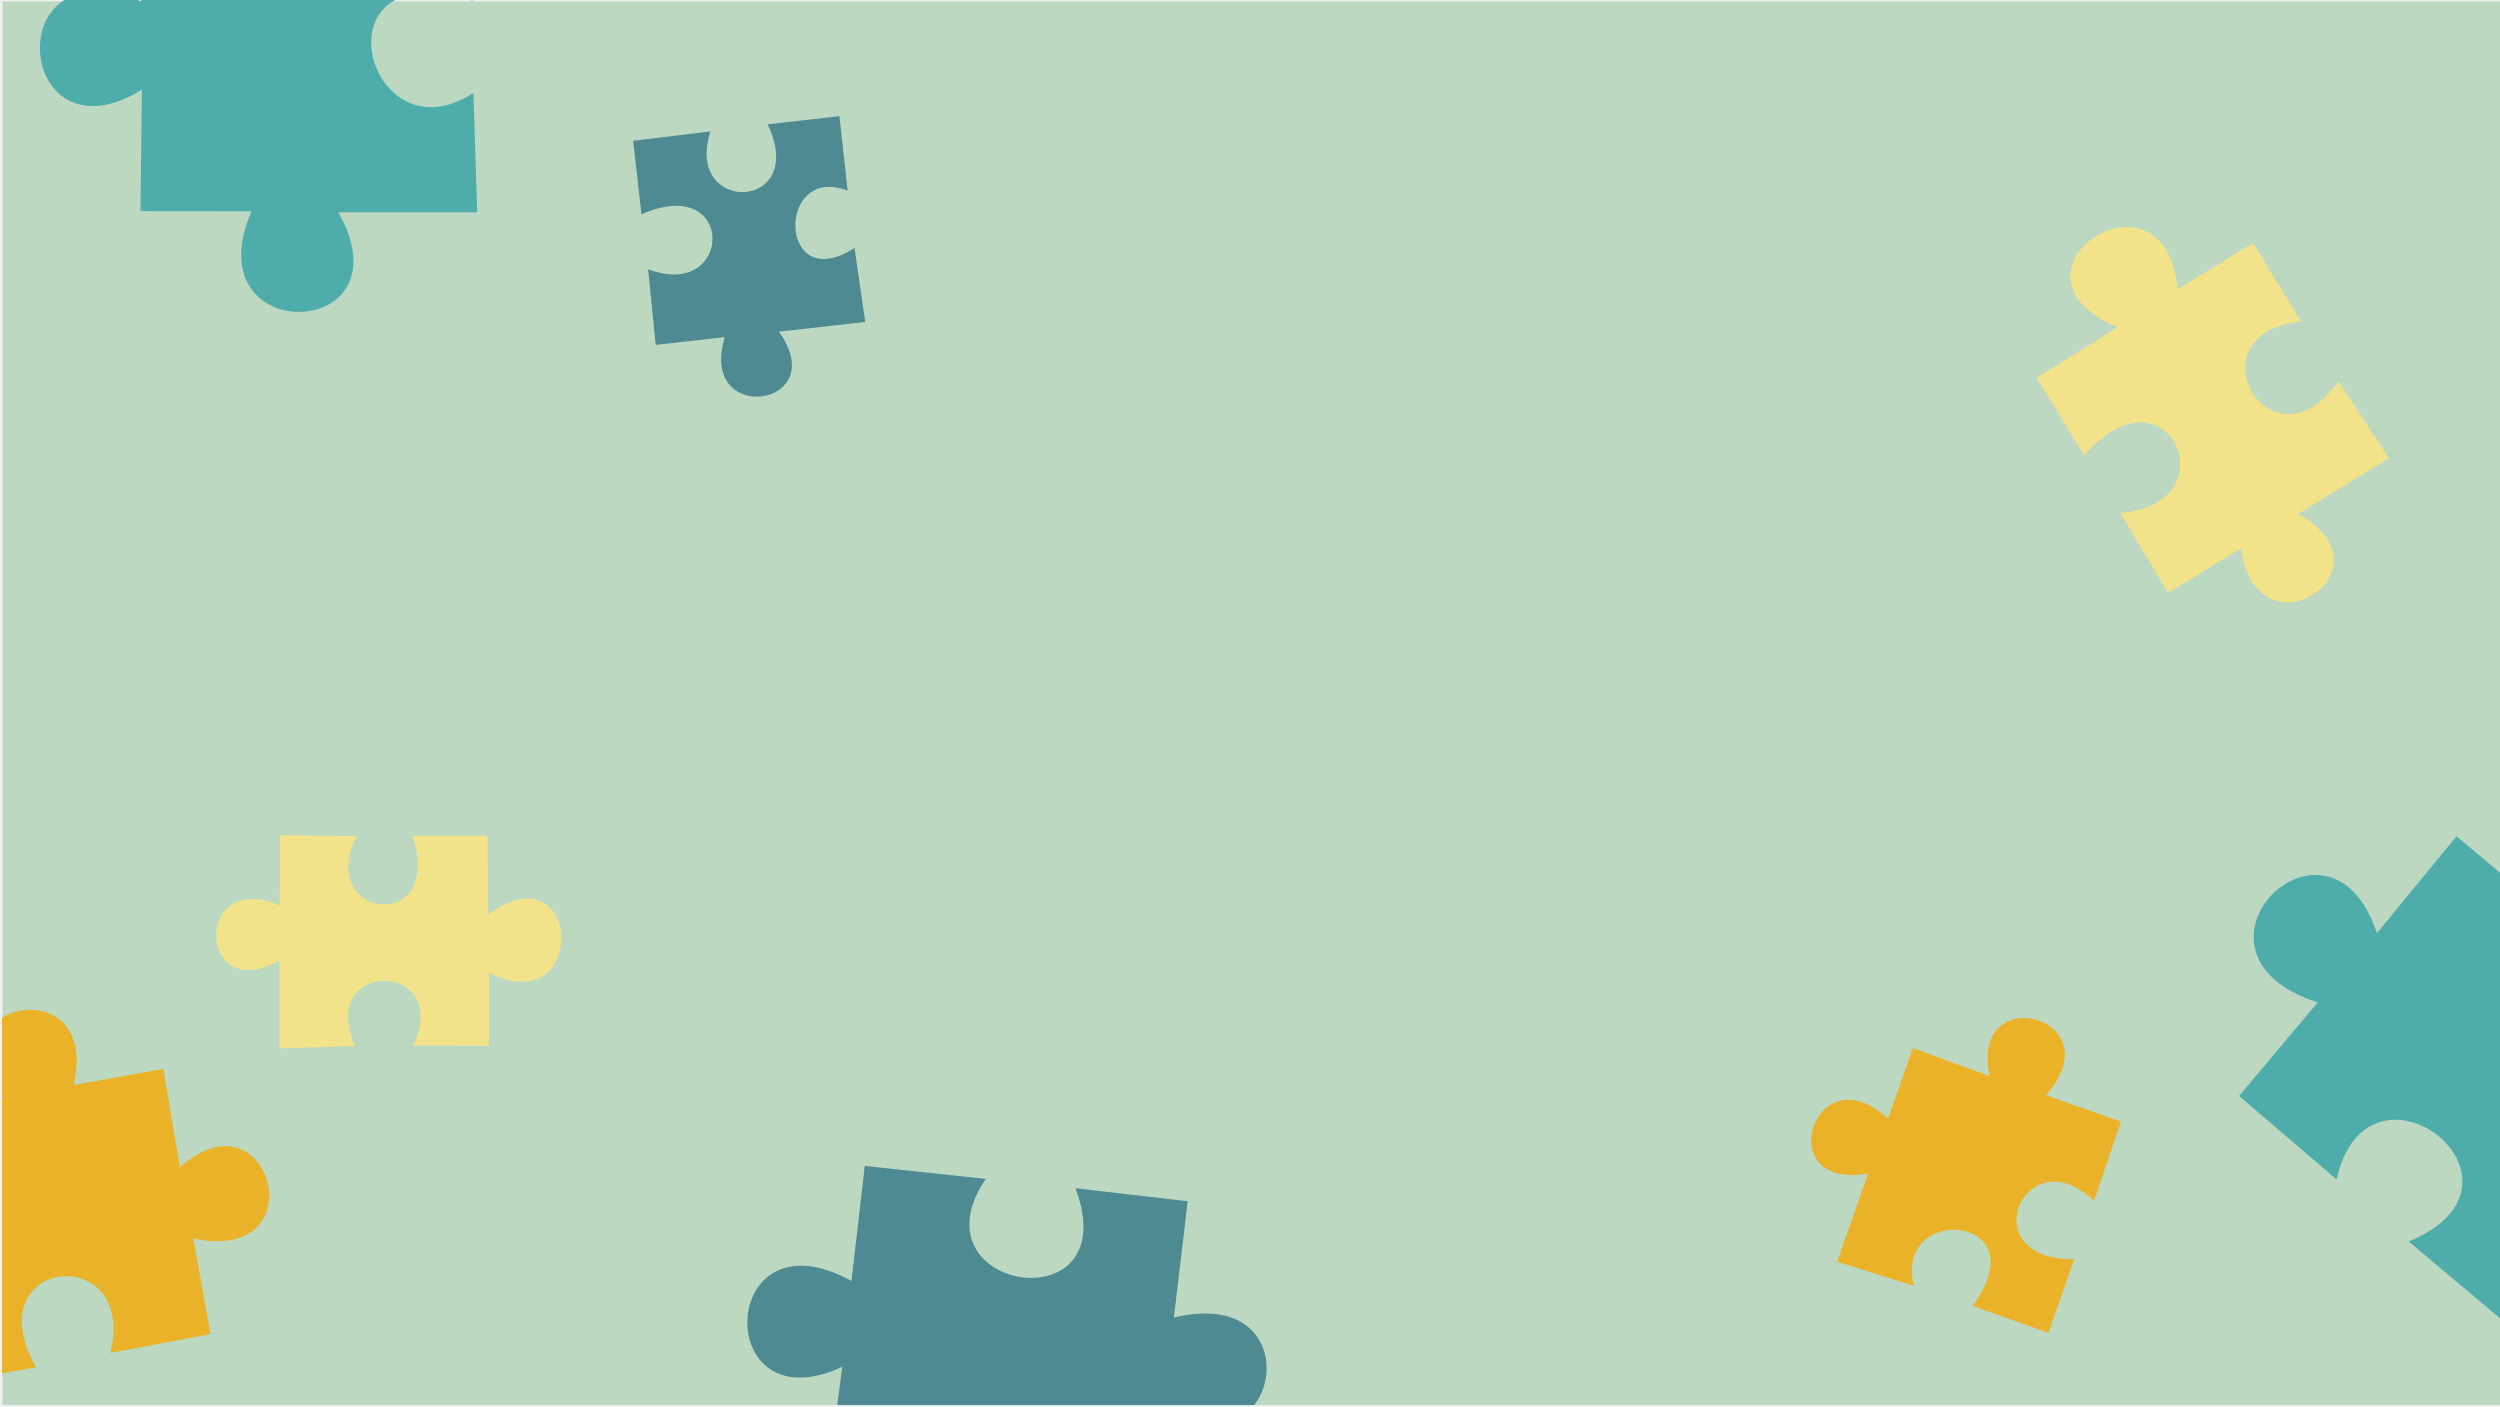
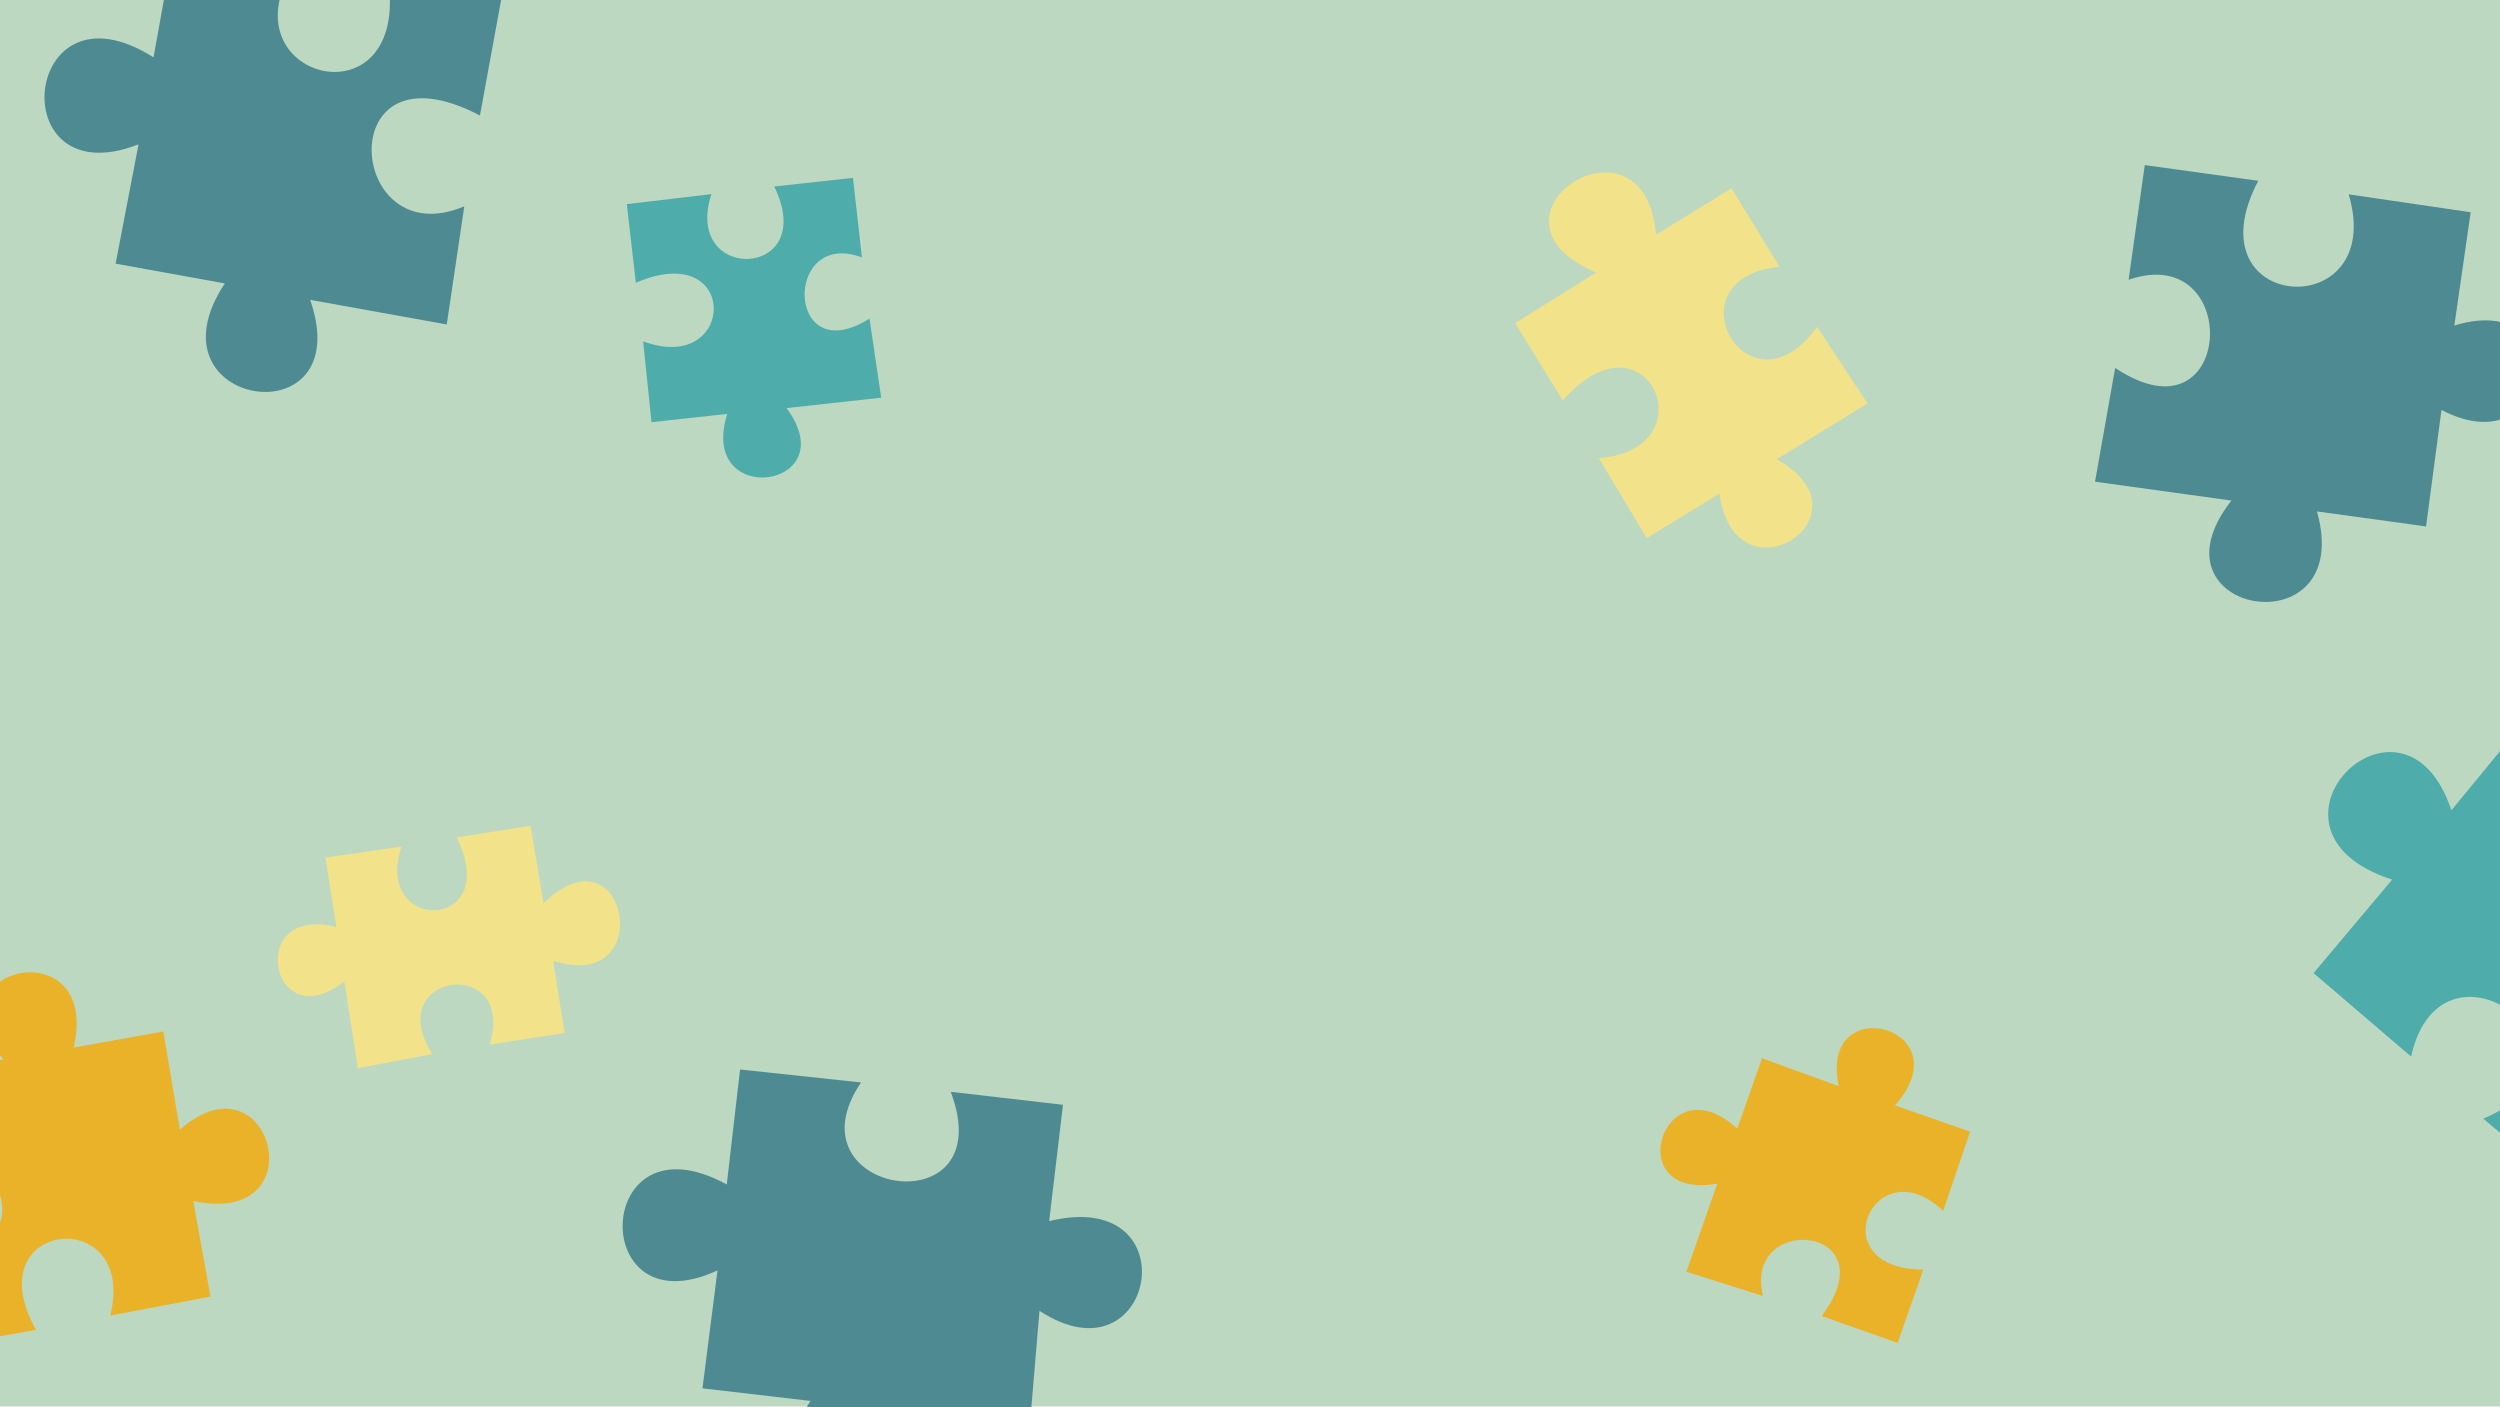
<svg xmlns="http://www.w3.org/2000/svg" width="1600mm" height="900mm" viewBox="0 0 1600 900" version="1.1" id="svg1">
  <defs id="defs1">
    <rect x="-2003.206" y="-711.563" width="1388.322" height="235.899" id="rect1143" />
    <rect x="-1972.268" y="-406.055" width="1705.432" height="247.5" id="rect1144" />
    <rect x="-2598.753" y="-320.977" width="533.673" height="132.597" id="rect1145" />
    <rect x="-2598.753" y="-320.977" width="533.673" height="132.597" id="rect1146" />
    <rect x="-2598.753" y="-320.977" width="533.673" height="132.597" id="rect1147" />
    <rect x="-2598.753" y="-320.977" width="533.673" height="132.597" id="rect1148" />
    <filter id="mask-powermask-path-effect18_inverse" style="color-interpolation-filters:sRGB" height="100" width="100" x="-50" y="-50">
      <feColorMatrix id="mask-powermask-path-effect18_primitive1" values="1" type="saturate" result="fbSourceGraphic" />
      <feColorMatrix id="mask-powermask-path-effect18_primitive2" values="-1 0 0 0 1 0 -1 0 0 1 0 0 -1 0 1 0 0 0 1 0 " in="fbSourceGraphic" />
    </filter>
    <clipPath clipPathUnits="userSpaceOnUse" id="clipPath19">
-       <path id="path19" style="display:none;fill:#ffffff;fill-opacity:1;stroke:none;stroke-width:5.329;stroke-miterlimit:4.3;paint-order:markers fill stroke" d="M -630.438,-359.096 V 1306.601 H 2484.815 V -359.096 Z M 1.326,0 H 1600 V 899.254 H 1.326 Z" />
-       <path id="lpe_path-effect19" style="fill:#ffffff;fill-opacity:1;stroke:none;stroke-width:5.329;stroke-miterlimit:4.3;paint-order:markers fill stroke" class="powerclip" d="M -74.664,-81.15 H 1747.981 V 1029.097 H -74.664 Z M -630.438,-359.096 V 1306.601 H 2484.815 V -359.096 Z M 1.326,0 V 899.254 H 1600 V 0 Z" />
+       <path id="path19" style="display:block;fill:#ffffff;fill-opacity:1;stroke:none;stroke-width:5.329;stroke-miterlimit:4.3;paint-order:markers fill stroke" d="M -630.438,-359.096 V 1306.601 H 2484.815 V -359.096 Z M 1.326,0 H 1600 V 899.254 H 1.326 Z" />
    </clipPath>
  </defs>
  <g id="layer1">
-     <g id="g14" clip-path="url(#clipPath19)">
-       <path style="fill:#bcd8c1;fill-opacity:1;stroke-width:6.945;stroke-miterlimit:4.3;paint-order:markers fill stroke" id="rect13" width="1598.674" height="899.254" x="1.617" y="0.91" d="M 1.617,0.91 H 1600.29 V 900.164 H 1.617 Z" />
-       <path style="fill:#4eacab;fill-opacity:1;stroke:none;stroke-width:0.165px;stroke-linecap:butt;stroke-linejoin:miter;stroke-opacity:1" d="M 305.396,135.846 H 216.551 c 46.778,83.073 -93.505,87.162 -55.608,-0.639 l -71.039,-0.064 0.904,-77.738 C 10.174,106.793 -2.18,-36.812 90.356,0.91 V -74.794 L 169.901,-75.472 c -36.862,82.256 91.267,92.707 58.981,-0.678 h 73.896 L 302.551,0.458 C 199.068,-32.107 234.446,104.274 303.003,59.439 Z" id="path5" />
-       <path style="fill:#4e8a92;fill-opacity:1;stroke:none;stroke-width:0.103px;stroke-linecap:butt;stroke-linejoin:miter;stroke-opacity:1" d="m 553.745,206.043 -55.26,6.228 c 34.919,48.391 -52.048,60.768 -34.632,3.501 l -44.19,4.94 -4.887,-48.415 c 54.576,20.773 56.805,-62.087 -4.241,-35.107 L 405.228,90.103 454.656,84.105 c -17.161,53.746 63.266,51.264 36.638,-4.556 l 45.962,-5.18 5.229,47.664 c -46.006,-17.671 -44.61,68.328 4.416,36.654 z" id="path6" />
-       <path style="fill:#4e8a92;fill-opacity:1;stroke:none;stroke-width:0.162px;stroke-linecap:butt;stroke-linejoin:miter;stroke-opacity:1" d="m 738.808,975.191 -86.373,-9.998 c 41.098,78.422 -106.396,80.919 -53.989,-6.879 l -69.056,-8.058 9.627,-75.474 c -83.949,38.94 -79.799,-102.059 5.918,-54.975 l 8.519,-73.597 77.409,8.292 c -48.756,72.124 90.53,93.635 57.417,5.978 l 71.84,8.316 -8.842,74.451 c 91.223,-22.342 67.863,106.046 -6.198,57.391 z" id="path7" />
-       <path style="fill:#f2e28a;fill-opacity:1;stroke:none;stroke-width:0.127px;stroke-linecap:butt;stroke-linejoin:miter;stroke-opacity:1" d="m 1528.963,293.234 -58.157,35.747 c 64.045,35.558 -26.137,94.677 -36.658,21.956 l -46.528,28.54 -30.686,-51.25 c 71.482,-5.385 30.736,-98.624 -23.027,-36.8 l -30.46,-49.555 51.797,-32.449 c -83.174,-34.935 30.831,-110.56 38.336,-24.175 l 48.372,-29.732 30.675,50.238 c -72.226,7.536 -19.613,99.697 24.027,38.427 z" id="path8" />
-       <path style="fill:#eab229;fill-opacity:1;stroke:none;stroke-width:0.136px;stroke-linecap:butt;stroke-linejoin:miter;stroke-opacity:1" d="M -69.664,714.91 2.114,701.978 C -47.769,641.672 64.97,617.951 47.133,694.401 l 57.402,-10.287 10.584,62.936 c 57.956,-51.636 88.838,62.583 8.588,45.577 l 11.018,61.161 -64.166,12.125 c 17.809,-71.82 -87.228,-61.614 -47.552,9.132 l -59.701,10.755 -10.967,-61.925 c 88.344,11.248 39.912,-93.786 -8.95,-47.585 z" id="path9" />
-       <path style="fill:#f2e28a;fill-opacity:1;stroke:none;stroke-width:0.105px;stroke-linecap:butt;stroke-linejoin:miter;stroke-opacity:1" d="m 178.725,670.932 v -56.222 c -52.57,29.602 -55.157,-59.171 0.404,-35.189 l 0.041,-44.955 49.194,0.572 c -27.05,52.478 55.944,64.1 35.751,-0.286 h 47.906 l 0.429,50.337 c 60.383,-43.292 64.277,69.314 0.429,37.324 v 46.762 l -48.479,-0.144 c 25.862,-53.927 -61.493,-56.759 -37.324,0.286 z" id="path10" />
-       <path style="fill:#4eacab;fill-opacity:1;stroke:none;stroke-width:0.171px;stroke-linecap:butt;stroke-linejoin:miter;stroke-opacity:1" d="m 1742.981,677.867 -70.22,-59.054 c 89.952,-25.244 -14.938,-140.259 -44.375,-36.457 l -56.19,-47.168 -50.957,62.042 c -30.903,-92.631 -136.119,12.657 -37.909,44.351 l -50.319,59.834 62.419,53.409 c 20.051,-89.649 137.424,1.68 46.166,39.74 l 58.405,49.118 50.741,-60.699 c 48.91,86.195 130.536,-24.705 39.561,-46.317 z" id="path11" />
-       <path style="fill:#eab229;fill-opacity:1;stroke:none;stroke-width:0.111px;stroke-linecap:butt;stroke-linejoin:miter;stroke-opacity:1" d="m 1175.815,807.462 19.777,-56.41 c -63.159,11.209 -34.528,-78.771 12.784,-35.165 l 15.854,-45.091 49.157,17.878 c -13.409,-62.191 80.52,-38.068 35.971,12.289 l 48.067,16.852 -17.276,50.657 c -44.021,-41.715 -79.179,37.312 -12.699,37.6 l -16.449,46.919 -48.59,-17.197 c 43.712,-58.456 -50.756,-66.352 -37.55,-12.842 z" id="path12" />
-     </g>
+     <path style="fill:#bcd8c1;fill-opacity:1;stroke-width:6.939;stroke-miterlimit:4.3;paint-order:markers fill stroke" id="rect13" width="1600" height="900" x="-4.1685161e-14" y="5.978551e-14" d="M 0,0 H 1600 V 900 H 0 Z" />
+     <path style="fill:#4e8a92;fill-opacity:1;stroke:none;stroke-width:0.165px;stroke-linecap:butt;stroke-linejoin:miter;stroke-opacity:1" d="m 285.936,207.663 -87.435,-15.764 c 31.296,90.055 -107.486,69.188 -54.612,-10.496 L 73.988,168.735 88.671,92.391 C 0.554,126.688 13.876,-16.829 98.251,36.713 l 13.432,-74.503 78.403,13.447 c -50.872,74.41 73.37,107.43 58.166,9.798 l 72.724,13.112 -13.816,75.352 C 211.096,23.509 221.714,164.003 297.139,132.044 Z" id="path5" />
+     <path style="fill:#4eacab;fill-opacity:1;stroke:none;stroke-width:0.103px;stroke-linecap:butt;stroke-linejoin:miter;stroke-opacity:1" d="m 563.977,254.514 -60.59,6.654 c 38.287,51.701 -57.068,64.925 -37.972,3.74 l -48.452,5.278 -5.359,-51.727 c 59.84,22.194 62.284,-66.334 -4.651,-37.509 l -5.819,-50.307 54.196,-6.409 c -18.817,57.422 69.368,54.771 40.171,-4.868 l 50.395,-5.535 5.733,50.925 c -50.443,-18.879 -48.913,73.002 4.842,39.161 z" id="path6" />
+     <path style="fill:#4e8a92;fill-opacity:1;stroke:none;stroke-width:0.162px;stroke-linecap:butt;stroke-linejoin:miter;stroke-opacity:1" d="m 658.998,913.465 -86.373,-9.998 c 41.098,78.422 -106.396,80.919 -53.989,-6.879 l -69.056,-8.058 9.627,-75.474 c -83.949,38.94 -79.799,-102.059 5.918,-54.975 l 8.519,-73.597 77.409,8.292 c -48.756,72.124 90.53,93.635 57.417,5.978 l 71.84,8.316 -8.842,74.451 c 91.223,-22.342 67.863,106.046 -6.198,57.391 z" id="path7" />
+     <path style="fill:#eab229;fill-opacity:1;stroke:none;stroke-width:0.136px;stroke-linecap:butt;stroke-linejoin:miter;stroke-opacity:1" d="M -69.664,690.936 2.114,678.005 C -47.769,617.698 64.97,593.977 47.133,670.428 l 57.402,-10.287 10.584,62.936 c 57.956,-51.636 88.838,62.583 8.588,45.577 l 11.018,61.161 -64.166,12.125 c 17.809,-71.82 -87.228,-61.614 -47.552,9.132 l -59.701,10.755 -10.967,-61.925 c 88.344,11.248 39.912,-93.786 -8.95,-47.585 z" id="path9" />
+     <path style="fill:#f2e28a;fill-opacity:1;stroke:none;stroke-width:0.105px;stroke-linecap:butt;stroke-linejoin:miter;stroke-opacity:1" d="m 229.071,683.64 -8.75,-55.537 c -47.323,37.422 -63.694,-49.866 -5.077,-34.824 l -6.955,-44.413 48.683,-7.091 c -18.554,56.048 65.238,54.612 35.271,-5.846 l 47.323,-7.455 8.258,49.657 c 52.91,-52.162 74.281,58.466 6.232,36.803 l 7.277,46.193 -47.91,7.402 c 17.154,-57.294 -69.577,-46.497 -36.825,6.091 z" id="path10" />
+     <path style="fill:#4eacab;fill-opacity:1;stroke:none;stroke-width:0.171px;stroke-linecap:butt;stroke-linejoin:miter;stroke-opacity:1" d="m 1790.647,599.24 -70.22,-59.054 c 89.952,-25.244 -14.938,-140.259 -44.375,-36.457 l -56.19,-47.168 -50.957,62.042 c -30.903,-92.631 -136.119,12.657 -37.909,44.351 l -50.319,59.834 62.419,53.409 c 20.051,-89.649 137.424,1.68 46.166,39.74 l 58.405,49.118 50.741,-60.699 c 48.91,86.195 130.536,-24.705 39.561,-46.317 z" id="path11" />
+     <path style="fill:#eab229;fill-opacity:1;stroke:none;stroke-width:0.111px;stroke-linecap:butt;stroke-linejoin:miter;stroke-opacity:1" d="m 1079.283,813.932 19.777,-56.41 c -63.159,11.209 -34.528,-78.771 12.784,-35.165 l 15.854,-45.091 49.157,17.878 c -13.409,-62.191 80.52,-38.068 35.971,12.289 l 48.067,16.852 -17.276,50.657 c -44.021,-41.715 -79.179,37.312 -12.699,37.6 l -16.449,46.919 -48.59,-17.197 c 43.712,-58.456 -50.756,-66.352 -37.55,-12.842 z" id="path12" />
+     <path style="fill:#f2e28a;fill-opacity:1;stroke:none;stroke-width:0.127px;stroke-linecap:butt;stroke-linejoin:miter;stroke-opacity:1" d="m 1195.237,258.19 -58.157,35.747 c 64.045,35.558 -26.137,94.677 -36.658,21.956 l -46.528,28.54 -30.686,-51.25 c 71.482,-5.385 30.736,-98.624 -23.027,-36.8 l -30.46,-49.555 51.797,-32.449 c -83.174,-34.935 30.831,-110.56 38.336,-24.175 l 48.372,-29.732 30.675,50.238 c -72.226,7.536 -19.613,99.697 24.027,38.427 z" id="path11493" />
+     <path style="fill:#4e8a92;fill-opacity:1;stroke:none;stroke-width:0.103px;stroke-linecap:butt;stroke-linejoin:miter;stroke-opacity:1" d="m 1340.813,308.286 87.314,12.08 c -57.444,73.18 79.856,96.168 54.738,6.949 l 69.824,9.596 9.847,-74.554 c 72.217,37.838 86.604,-77.953 8.246,-54.031 l 10.454,-72.484 -78.081,-11.465 c 24.868,83.77 -102.497,76.356 -57.871,-8.668 l -72.623,-10.047 -10.356,73.381 c 73.684,-25.242 67.741,107.513 -8.589,56.411 z" id="path12121" />
  </g>
</svg>
